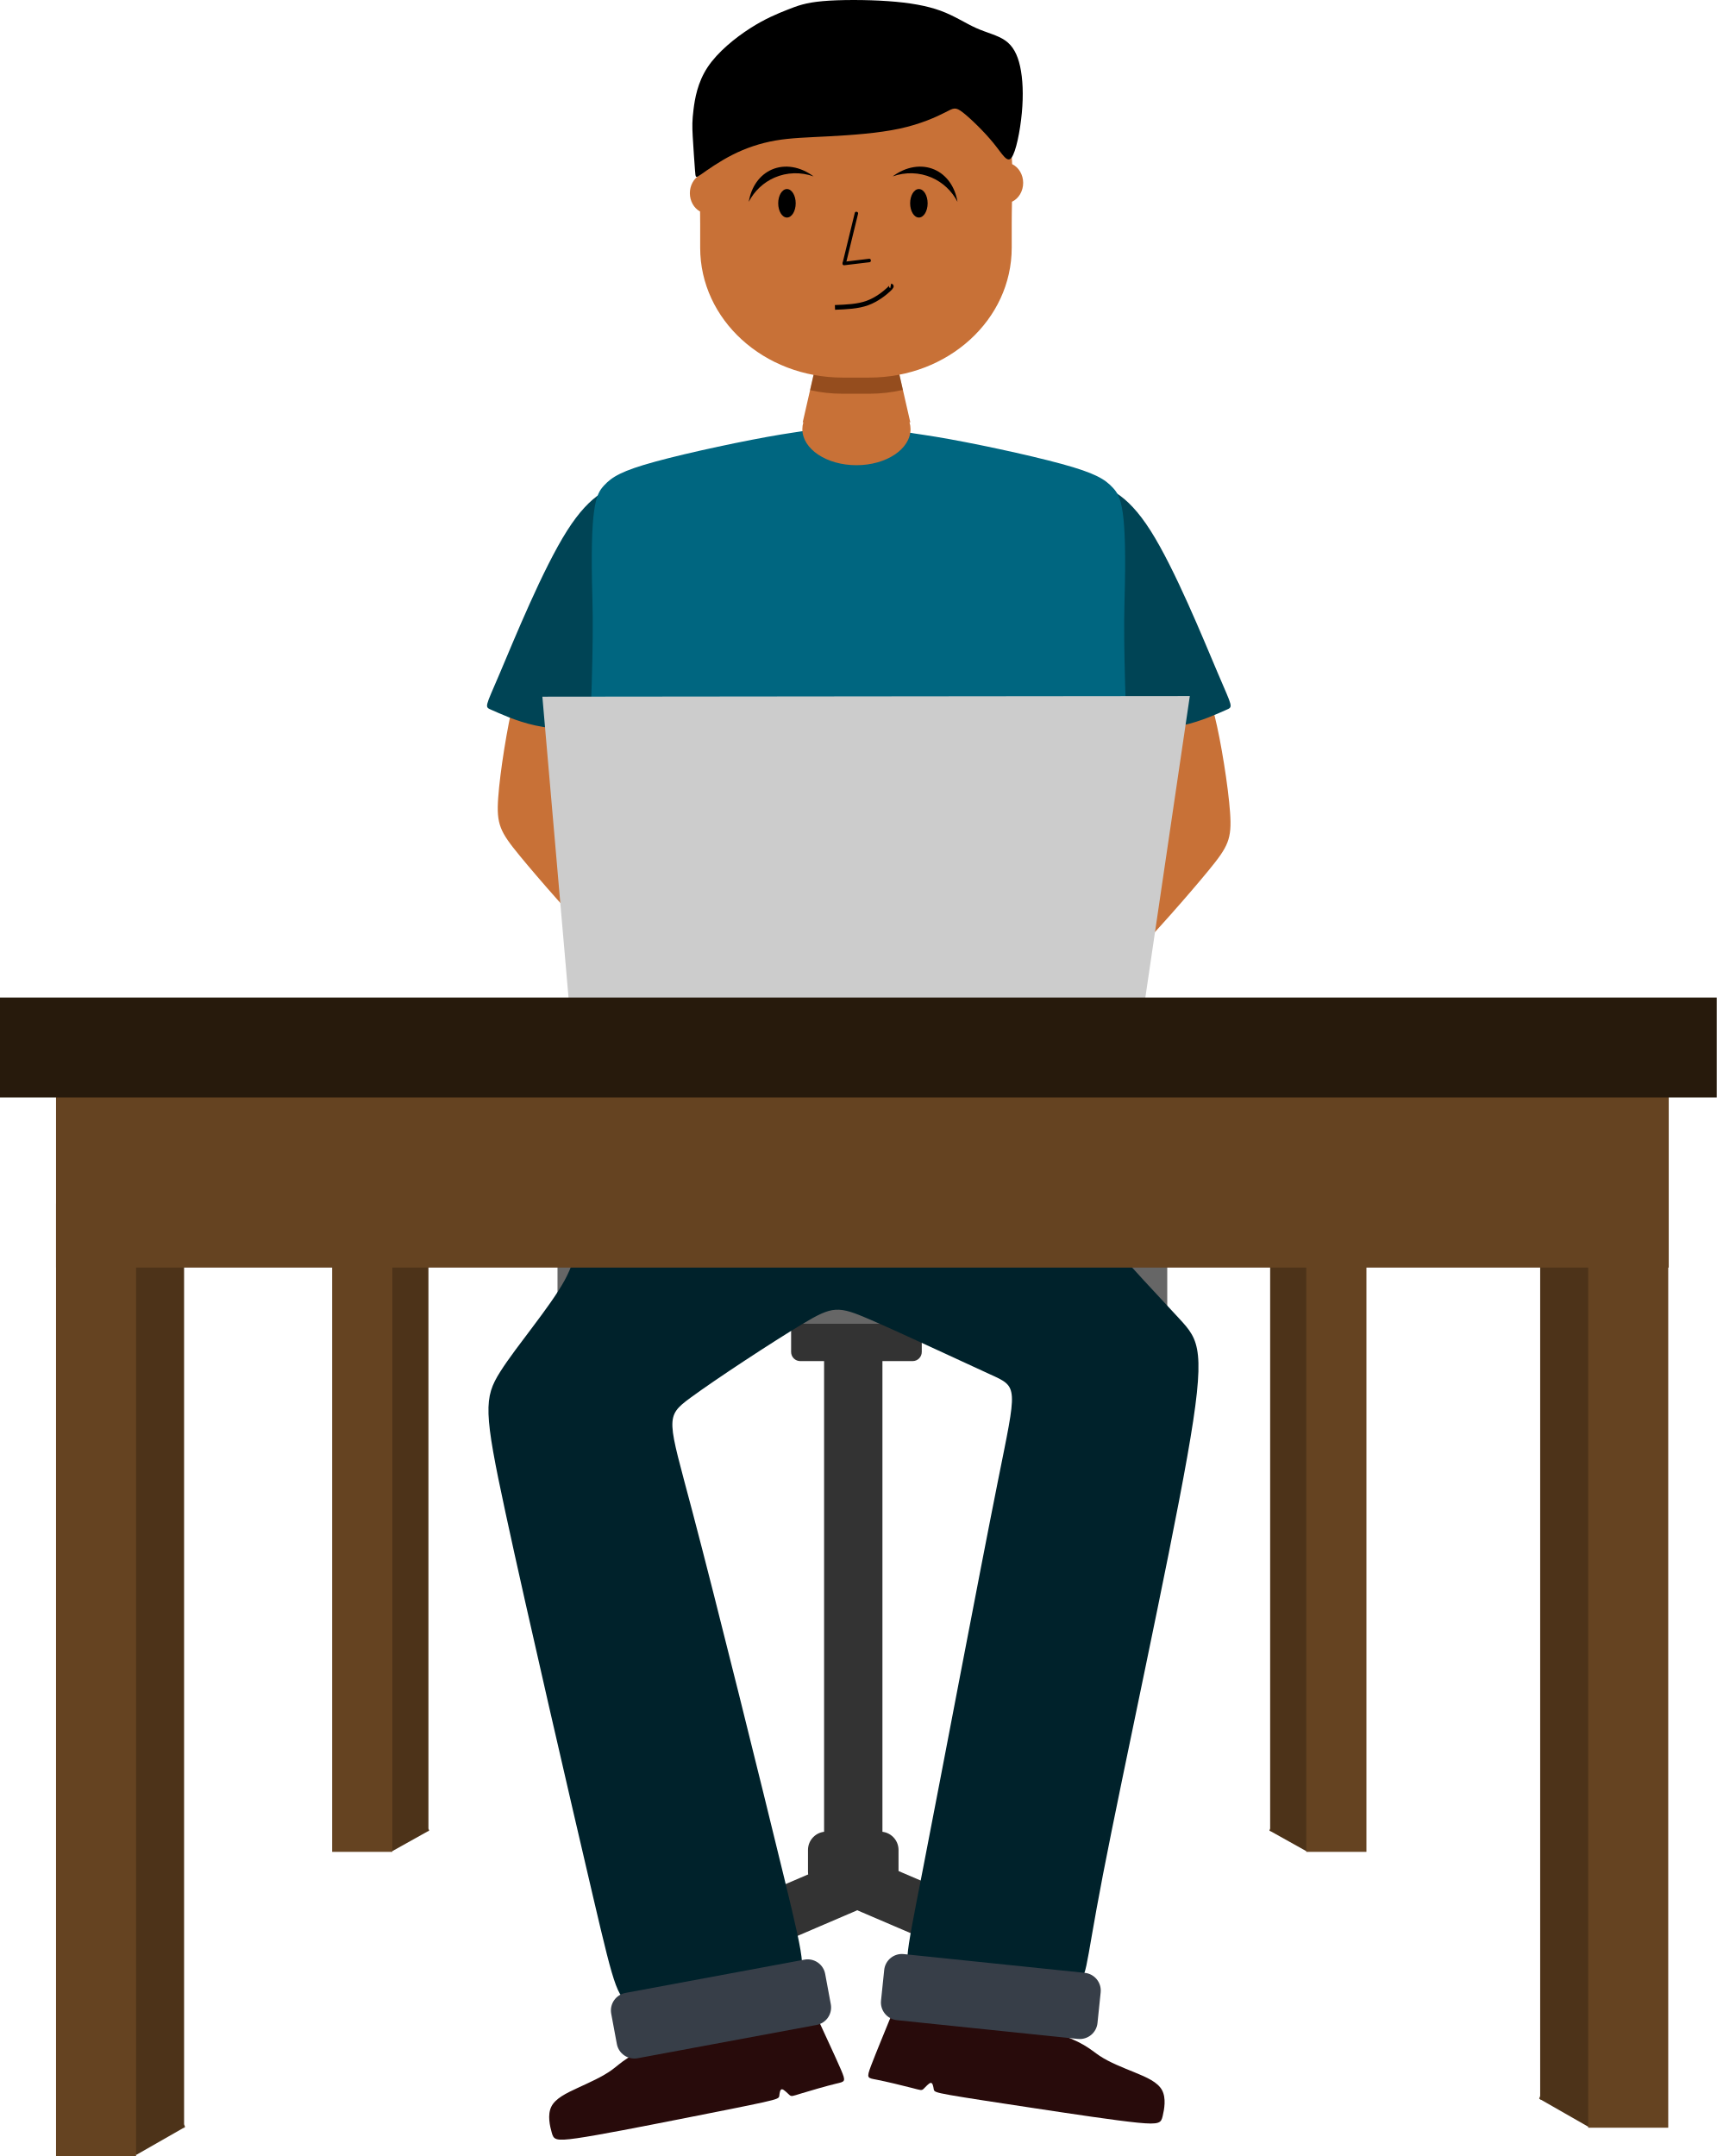
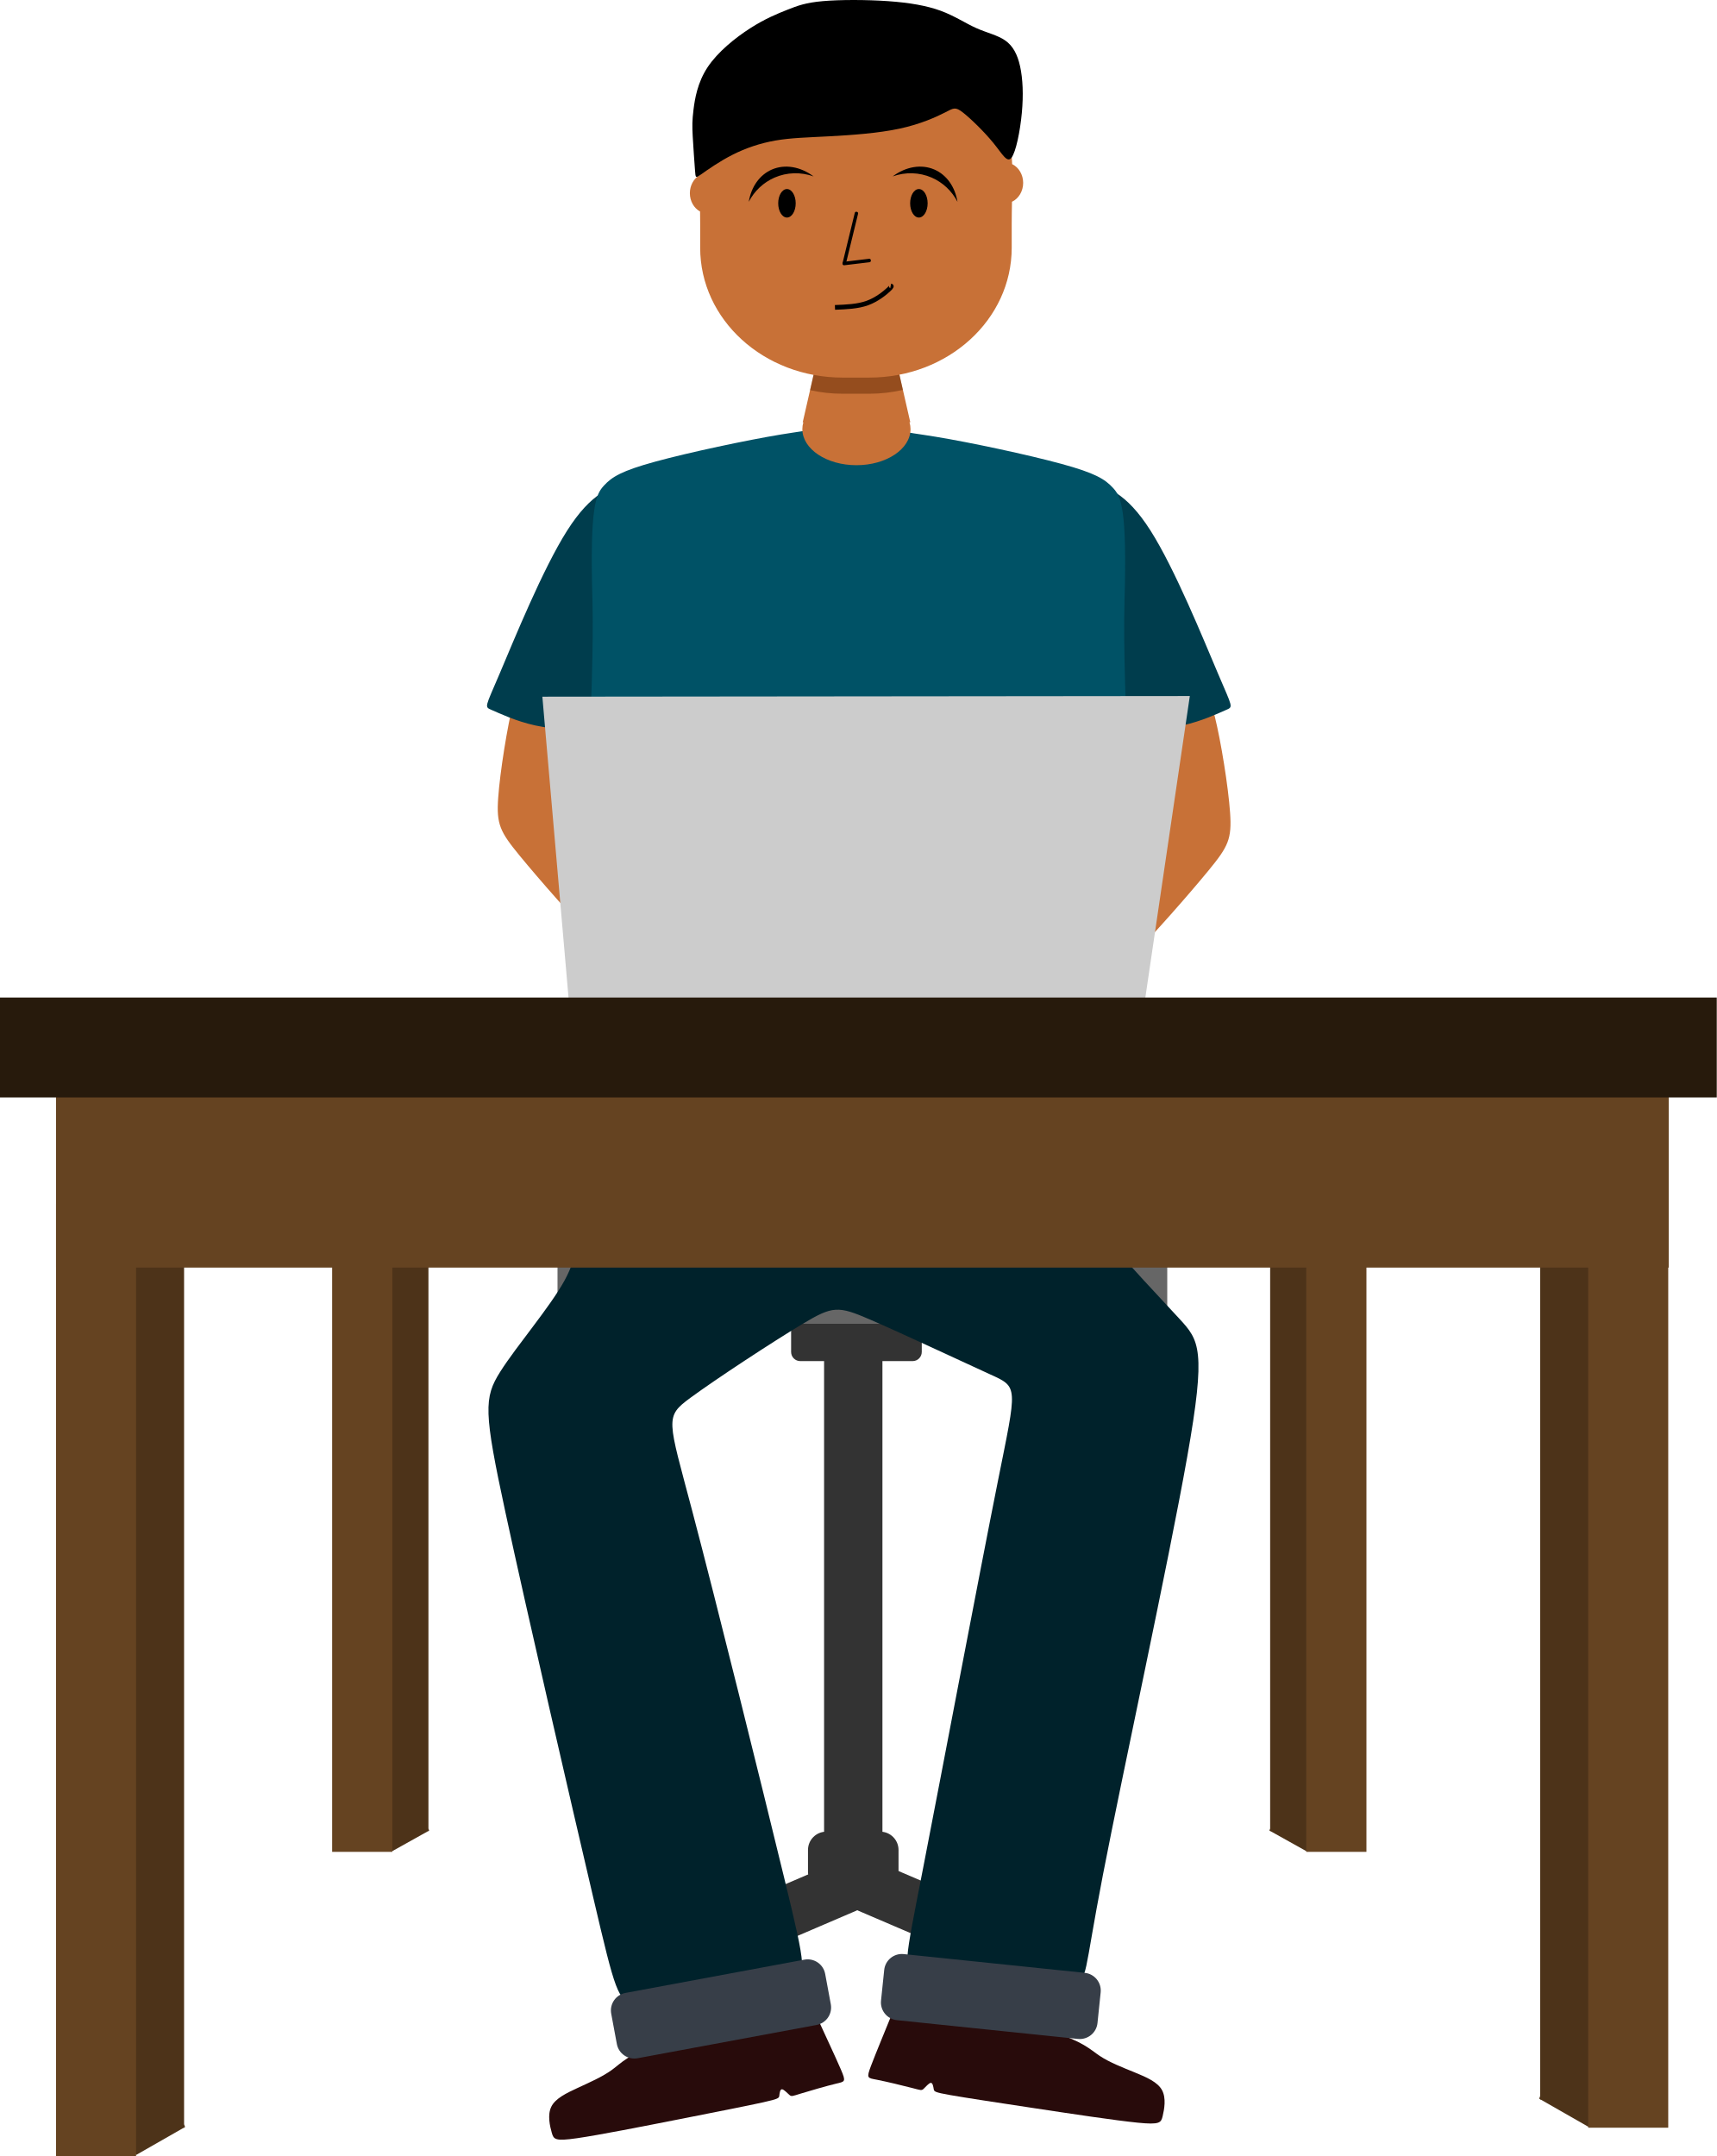
<svg xmlns="http://www.w3.org/2000/svg" width="655.988mm" height="823.808mm" viewBox="0 0 655.988 823.808" version="1.1" id="svg8">
  <defs id="defs2">
    </defs>
  <g id="layer1" transform="translate(896.0312,172.5861)">
    <g id="g1003" transform="matrix(0.6996193,0,0,0.6996193,288.98,289.2322)">
      <rect rx="5" y="24.888" x="-1261.716" height="58.387" width="71.362" id="rect986" style="opacity:1;fill:#333333;fill-opacity:1;fill-rule:nonzero;stroke:none;stroke-width:0.265;stroke-miterlimit:4;stroke-dasharray:none;stroke-opacity:1" />
      <rect rx="10" y="-23.609" x="-1389.302" height="86.5" width="333.023" id="rect984" style="opacity:1;fill:#666666;fill-opacity:1;fill-rule:nonzero;stroke:none;stroke-width:0.265;stroke-miterlimit:4;stroke-dasharray:none;stroke-opacity:1" />
      <rect rx="5" y="64.447" x="-1243.707" height="287.912" width="31.868" id="rect988" style="opacity:1;fill:#333333;fill-opacity:1;fill-rule:nonzero;stroke:none;stroke-width:0.265;stroke-miterlimit:4;stroke-dasharray:none;stroke-opacity:1" />
      <rect rx="10" y="340.271" x="-1252.498" height="31.868" width="49.45" id="rect991" style="opacity:1;fill:#333333;fill-opacity:1;fill-rule:nonzero;stroke:none;stroke-width:0.265;stroke-miterlimit:4;stroke-dasharray:none;stroke-opacity:1" />
      <rect transform="rotate(66.80347)" rx="10" y="1268.221" x="-159.079" height="79.121" width="28.571" id="rect993" style="opacity:1;fill:#333333;fill-opacity:1;fill-rule:nonzero;stroke:none;stroke-width:0.265;stroke-miterlimit:4;stroke-dasharray:none;stroke-opacity:1" />
      <rect style="opacity:1;fill:#333333;fill-opacity:1;fill-rule:nonzero;stroke:none;stroke-width:0.265;stroke-miterlimit:4;stroke-dasharray:none;stroke-opacity:1" id="rect995" width="28.571" height="79.121" x="806.395" y="-984.776" rx="10" transform="matrix(-0.3938862,0.9191592,0.9191592,0.3938862,0,0)" />
    </g>
    <path style="fill:#280b0b;stroke:none;stroke-width:1.8;stroke-linecap:butt;stroke-linejoin:miter;stroke-miterlimit:4;stroke-dasharray:none;stroke-opacity:1" d="m -643.772,608.057 c -12.43,4.456 -14.785,7.597 -18.426,10.247 -3.641,2.651 -8.568,4.811 -13.066,6.886 -4.498,2.076 -8.566,4.067 -10.106,7.195 -1.54,3.129 -0.551,7.394 0.172,9.928 0.722,2.534 1.178,3.337 9.638,2.116 8.46,-1.221 24.917,-4.463 39.087,-7.255 14.17,-2.792 26.05,-5.133 32.034,-6.46 5.983,-1.328 6.07,-1.642 6.187,-2.556 0.117,-0.914 0.265,-2.432 1.008,-2.43 0.744,0.002 2.084,1.523 2.884,2.183 0.799,0.66 1.058,0.461 4.417,-0.572 3.36,-1.033 9.841,-2.906 13.319,-3.74 3.478,-0.834 3.964,-0.632 1.904,-5.43 -2.06,-4.797 -6.668,-14.597 -9.028,-19.783 -2.36,-5.185 -2.473,-5.758 -13.774,-3.16 -11.301,2.598 -33.82,8.374 -46.25,12.83 z" id="path900" />
    <path id="path908" d="m -494.663,603.562 c 12.615,3.901 15.107,6.934 18.862,9.421 3.755,2.487 8.773,4.426 13.358,6.301 4.585,1.875 8.738,3.683 10.415,6.741 1.677,3.057 0.878,7.362 0.268,9.926 -0.609,2.564 -1.029,3.385 -9.535,2.541 -8.506,-0.845 -25.09,-3.355 -39.37,-5.516 -14.28,-2.162 -26.252,-3.974 -32.288,-5.035 -6.036,-1.061 -6.137,-1.372 -6.294,-2.28 -0.157,-0.908 -0.372,-2.418 -1.115,-2.383 -0.743,0.035 -2.015,1.614 -2.784,2.309 -0.769,0.695 -1.036,0.507 -4.438,-0.376 -3.402,-0.883 -9.96,-2.467 -13.472,-3.146 -3.512,-0.679 -3.988,-0.456 -2.143,-5.34 1.846,-4.884 6.015,-14.878 8.143,-20.163 2.128,-5.285 2.215,-5.862 13.621,-3.767 11.405,2.095 34.158,6.868 46.772,10.769 z" style="fill:#280b0b;stroke:none;stroke-width:1.8;stroke-linecap:butt;stroke-linejoin:miter;stroke-miterlimit:4;stroke-dasharray:none;stroke-opacity:1" />
    <path id="path1143" d="m -699.805,95.468 c -2.347,9.386 -5.162,26.751 -5.867,36.842 -0.704,10.09 0.704,12.906 8.214,22.059 7.51,9.153 21.119,24.639 28.862,32.382 7.744,7.744 9.621,7.744 14.784,-9.389 5.163,-17.133 13.61,-51.388 12.436,-73.212 -1.173,-21.823 -11.968,-31.21 -22.293,-32.618 -10.325,-1.408 -20.181,5.163 -26.047,9.152 -5.867,3.989 -7.744,5.397 -10.09,14.784 z" style="fill:#c87137;fill-opacity:1;stroke:none;stroke-width:0.265px;stroke-linecap:butt;stroke-linejoin:miter;stroke-opacity:1" />
-     <path style="fill:#004455;stroke:none;stroke-width:1.8;stroke-linecap:butt;stroke-linejoin:miter;stroke-miterlimit:4;stroke-dasharray:none;stroke-opacity:1" d="m -655.375,12.138 c -6.843,0.771 -14.64,3.362 -23.965,18.046 -9.325,14.684 -20.176,41.459 -25.769,54.607 -5.593,13.149 -5.927,12.67 -3.007,13.924 2.92,1.254 9.094,4.241 16.656,5.904 7.562,1.663 16.514,2.001 34.968,-2.776 18.455,-4.777 46.416,-14.672 51.29,-30.253 4.874,-15.582 -13.338,-36.852 -25.389,-48.012 -12.051,-11.16 -17.941,-12.21 -24.785,-11.44 z" id="path914" />
+     <path style="fill:#003d4d;stroke:none;stroke-width:1.8;stroke-linecap:butt;stroke-linejoin:miter;stroke-miterlimit:4;stroke-dasharray:none;stroke-opacity:1;fill-opacity:1" d="m -655.375,12.138 c -6.843,0.771 -14.64,3.362 -23.965,18.046 -9.325,14.684 -20.176,41.459 -25.769,54.607 -5.593,13.149 -5.927,12.67 -3.007,13.924 2.92,1.254 9.094,4.241 16.656,5.904 7.562,1.663 16.514,2.001 34.968,-2.776 18.455,-4.777 46.416,-14.672 51.29,-30.253 4.874,-15.582 -13.338,-36.852 -25.389,-48.012 -12.051,-11.16 -17.941,-12.21 -24.785,-11.44 z" id="path914" />
    <path style="fill:#c87137;fill-opacity:1;stroke:none;stroke-width:0.265px;stroke-linecap:butt;stroke-linejoin:miter;stroke-opacity:1" d="m -431.872,101.1 c 2.347,9.386 5.162,26.751 5.867,36.842 0.704,10.09 -0.704,12.906 -8.214,22.059 -7.51,9.153 -21.119,24.639 -28.862,32.382 -7.744,7.744 -9.621,7.744 -14.784,-9.389 -5.163,-17.133 -13.61,-51.388 -12.436,-73.212 1.173,-21.823 11.968,-31.21 22.293,-32.618 10.325,-1.408 20.181,5.163 26.047,9.152 5.867,3.989 7.744,5.397 10.09,14.784 z" id="path1139" />
-     <path id="path961" d="m -480.352,12.138 c 6.843,0.771 14.64,3.362 23.965,18.046 9.325,14.684 20.176,41.459 25.769,54.607 5.593,13.149 5.927,12.67 3.007,13.924 -2.92,1.254 -9.094,4.241 -16.656,5.904 -7.562,1.663 -16.514,2.001 -34.968,-2.776 -18.455,-4.777 -46.416,-14.672 -51.29,-30.253 -4.874,-15.582 13.338,-36.852 25.389,-48.012 12.051,-11.16 17.941,-12.21 24.785,-11.44 z" style="fill:#004455;stroke:none;stroke-width:1.8;stroke-linecap:butt;stroke-linejoin:miter;stroke-miterlimit:4;stroke-dasharray:none;stroke-opacity:1" />
-     <path style="fill:#006680;stroke:none;stroke-width:1.8;stroke-linecap:butt;stroke-linejoin:miter;stroke-miterlimit:4;stroke-dasharray:none;stroke-opacity:1" d="m -568.857,-32.896 c -0.196,-0.029 -0.39,0.05 -0.581,0.214 -2.042,1.75 -3.793,13.13 -7.003,18.674 -3.209,5.544 -7.878,5.252 -21.153,7.44 -13.275,2.188 -35.158,6.856 -47.996,10.358 -12.838,3.501 -16.631,5.835 -19.695,9.191 -3.064,3.356 -5.397,7.732 -4.376,43.331 1.021,35.599 -4.559,100.915 -1.203,136.074 3.355,35.159 15.646,40.153 27.025,42.779 11.38,2.626 31.802,4.377 46.537,4.96 12.433,0.492 20.643,0.157 26.201,-0.136 0.892,0.591 1.952,0.651 3.215,0.719 5.398,0.292 14.443,0.875 29.177,0.292 14.734,-0.584 35.158,-2.334 46.538,-4.96 11.38,-2.626 23.67,-6.128 27.025,-41.286 3.355,-35.159 -2.225,-101.968 -1.203,-137.567 1.021,-35.599 -1.313,-39.975 -4.377,-43.331 -3.064,-3.356 -6.857,-5.69 -19.695,-9.191 -12.838,-3.501 -34.721,-8.17 -47.996,-10.358 -13.276,-2.188 -17.944,-1.896 -21.153,-7.44 -3.209,-5.544 -4.96,-16.923 -7.002,-18.673 -0.395,-0.338 -0.801,-0.31 -1.211,0.285 -0.361,-0.903 -0.72,-1.321 -1.073,-1.374 z" id="path1044" />
+     <path id="path961" d="m -480.352,12.138 c 6.843,0.771 14.64,3.362 23.965,18.046 9.325,14.684 20.176,41.459 25.769,54.607 5.593,13.149 5.927,12.67 3.007,13.924 -2.92,1.254 -9.094,4.241 -16.656,5.904 -7.562,1.663 -16.514,2.001 -34.968,-2.776 -18.455,-4.777 -46.416,-14.672 -51.29,-30.253 -4.874,-15.582 13.338,-36.852 25.389,-48.012 12.051,-11.16 17.941,-12.21 24.785,-11.44 z" style="fill:#003d4d;stroke:none;stroke-width:1.8;stroke-linecap:butt;stroke-linejoin:miter;stroke-miterlimit:4;stroke-dasharray:none;stroke-opacity:1;fill-opacity:1" />
+     <path style="fill:#005266;stroke:none;stroke-width:1.8;stroke-linecap:butt;stroke-linejoin:miter;stroke-miterlimit:4;stroke-dasharray:none;stroke-opacity:1;fill-opacity:1" d="m -568.857,-32.896 c -0.196,-0.029 -0.39,0.05 -0.581,0.214 -2.042,1.75 -3.793,13.13 -7.003,18.674 -3.209,5.544 -7.878,5.252 -21.153,7.44 -13.275,2.188 -35.158,6.856 -47.996,10.358 -12.838,3.501 -16.631,5.835 -19.695,9.191 -3.064,3.356 -5.397,7.732 -4.376,43.331 1.021,35.599 -4.559,100.915 -1.203,136.074 3.355,35.159 15.646,40.153 27.025,42.779 11.38,2.626 31.802,4.377 46.537,4.96 12.433,0.492 20.643,0.157 26.201,-0.136 0.892,0.591 1.952,0.651 3.215,0.719 5.398,0.292 14.443,0.875 29.177,0.292 14.734,-0.584 35.158,-2.334 46.538,-4.96 11.38,-2.626 23.67,-6.128 27.025,-41.286 3.355,-35.159 -2.225,-101.968 -1.203,-137.567 1.021,-35.599 -1.313,-39.975 -4.377,-43.331 -3.064,-3.356 -6.857,-5.69 -19.695,-9.191 -12.838,-3.501 -34.721,-8.17 -47.996,-10.358 -13.276,-2.188 -17.944,-1.896 -21.153,-7.44 -3.209,-5.544 -4.96,-16.923 -7.002,-18.673 -0.395,-0.338 -0.801,-0.31 -1.211,0.285 -0.361,-0.903 -0.72,-1.321 -1.073,-1.374 z" id="path1044" />
    <path style="opacity:1;fill:#c87137;fill-opacity:1;fill-rule:nonzero;stroke:none;stroke-width:1.8;stroke-miterlimit:4;stroke-dasharray:none;stroke-opacity:1" d="m -582.099,-42.748 -7.202,31.512 h 0.24 a 20.668,13.791 0 0 0 -0.383,2.613 20.668,13.791 0 0 0 20.668,13.79 20.668,13.791 0 0 0 20.668,-13.79 20.668,13.791 0 0 0 -0.391,-2.613 h 0.3 l -7.202,-31.512 z" id="rect980" />
    <path id="path1020" d="m -582.099,-42.748 -4.397,19.239 c 3.995,0.894 8.161,1.369 12.447,1.369 h 10.161 c 4.434,0 8.74,-0.51 12.861,-1.466 l -4.375,-19.142 z" style="opacity:0.447;fill:#552200;fill-opacity:1;fill-rule:nonzero;stroke:none;stroke-width:1.85;stroke-miterlimit:4;stroke-dasharray:none;stroke-opacity:1" />
    <path style="opacity:1;fill:#c87137;fill-opacity:1;fill-rule:nonzero;stroke:none;stroke-width:1.8;stroke-miterlimit:4;stroke-dasharray:none;stroke-opacity:1" d="m -602.859,-136.844 c -22.995,0 -25.822,12.876 -25.869,31.179 a 7.003,7.829 0 0 0 -3.701,6.897 7.003,7.829 0 0 0 3.903,7.009 c 0.021,1.499 0.037,3.015 0.037,4.55 v 9.267 c 0,27.498 24.279,49.636 54.439,49.636 h 10.165 c 30.159,0 54.439,-22.138 54.439,-49.636 v -9.267 c 0,-2.832 0.049,-5.589 0.103,-8.289 a 7.003,7.829 0 0 0 4.273,-7.21 7.003,7.829 0 0 0 -4.212,-7.17 c -0.546,-16.034 -4.609,-26.967 -25.796,-26.967 z" id="rect829" />
    <path style="fill:#000000;stroke:none;stroke-width:1.08;stroke-linecap:butt;stroke-linejoin:miter;stroke-miterlimit:4;stroke-dasharray:none;stroke-opacity:1" d="m -630.46,-107.448 c -0.219,-2.991 -0.657,-8.972 -0.875,-12.984 -0.219,-4.012 -0.219,-6.054 0.292,-10.212 0.511,-4.157 1.532,-10.431 5.398,-16.267 3.866,-5.835 10.577,-11.233 16.266,-14.88 5.689,-3.647 10.358,-5.544 14.224,-7.075 3.866,-1.532 6.93,-2.699 13.494,-3.282 6.564,-0.583 16.632,-0.583 24.947,9e-5 8.315,0.584 14.88,1.751 20.155,3.686 5.275,1.936 9.46,4.775 13.544,6.599 4.085,1.824 8.17,2.699 11.087,4.741 2.918,2.042 4.668,5.252 5.69,9.92 1.021,4.668 1.313,10.795 0.656,17.798 -0.656,7.003 -2.261,14.88 -3.939,17.068 -1.678,2.188 -3.428,-1.313 -6.929,-5.616 -3.501,-4.303 -8.753,-9.41 -11.671,-11.671 -2.918,-2.261 -3.501,-1.678 -6.785,7.3e-4 -3.284,1.679 -9.262,4.449 -17.432,6.199 -8.17,1.751 -18.527,2.48 -26.843,2.918 -8.316,0.438 -14.588,0.584 -20.497,1.605 -5.908,1.021 -11.452,2.918 -16.485,5.471 -5.033,2.553 -9.555,5.762 -11.816,7.367 -2.262,1.605 -2.262,1.605 -2.481,-1.386 z" id="path906" />
    <rect style="opacity:1;fill:#000000;fill-opacity:1;fill-rule:nonzero;stroke:none;stroke-width:0.486;stroke-miterlimit:4;stroke-dasharray:none;stroke-opacity:1" id="rect937" width="6.685" height="10.888" x="-598.672" y="-100.352" rx="12.25" />
    <rect y="-100.352" x="-548.259" height="10.888" width="6.685" id="rect939" style="opacity:1;fill:#000000;fill-opacity:1;fill-rule:nonzero;stroke:none;stroke-width:0.486;stroke-miterlimit:4;stroke-dasharray:none;stroke-opacity:1" rx="12.25" />
    <rect style="opacity:1;fill:#000000;fill-opacity:1;fill-rule:nonzero;stroke:none;stroke-width:0.72;stroke-miterlimit:4;stroke-dasharray:none;stroke-opacity:1" id="rect946" width="1.296" height="20.732" x="-574.829" y="45.526" transform="rotate(13.68948)" rx="0.57" />
    <rect transform="matrix(0.1117091,0.993741,-0.9928783,0.1191328,0,0)" y="551.596" x="-140.372" height="10.896" width="1.329" id="rect948" style="opacity:1;fill:#000000;fill-opacity:1;fill-rule:nonzero;stroke:none;stroke-width:0.72;stroke-miterlimit:4;stroke-dasharray:none;stroke-opacity:1" rx="0.57" />
    <path style="fill:none;stroke:none;stroke-width:1.8;stroke-linecap:butt;stroke-linejoin:miter;stroke-miterlimit:4;stroke-dasharray:none;stroke-opacity:1" d="m -576.985,-55.129 c 4.349,-0.166 8.698,-0.332 12.391,-1.672 3.692,-1.34 6.728,-3.854 8.103,-5.14 1.375,-1.286 1.089,-1.343 0.802,-1.401" id="path950" />
    <path style="opacity:1;fill:#000000;fill-opacity:1;fill-rule:nonzero;stroke:none;stroke-width:0;stroke-miterlimit:4;stroke-dasharray:none;stroke-opacity:1" d="m -538.979,-107.799 a 16.692,20.865 23.518 0 0 -15.956,2.62 20.462,20.865 23.518 0 1 14.914,0.45 20.462,20.865 23.518 0 1 9.855,9.259 16.692,20.865 23.518 0 0 -8.812,-12.329 z" id="path973" />
    <path id="path978" d="m -601.111,-107.799 a 20.865,16.692 66.482 0 1 15.956,2.62 20.865,20.462 66.482 0 0 -14.914,0.45 20.865,20.462 66.482 0 0 -9.855,9.259 20.865,16.692 66.482 0 1 8.812,-12.329 z" style="opacity:1;fill:#000000;fill-opacity:1;fill-rule:nonzero;stroke:none;stroke-width:0;stroke-miterlimit:4;stroke-dasharray:none;stroke-opacity:1" />
    <path id="path1140" d="m -576.985,-55.129 c 4.349,-0.166 8.698,-0.332 12.391,-1.672 3.692,-1.34 6.728,-3.854 8.103,-5.14 1.375,-1.286 1.089,-1.343 0.802,-1.401" style="fill:#c87137;fill-opacity:1;stroke:#000000;stroke-width:1.801;stroke-linecap:butt;stroke-linejoin:miter;stroke-miterlimit:4;stroke-dasharray:none;stroke-opacity:1" />
    <path id="path969" d="m -576.985,-55.129 c 4.349,-0.166 8.698,-0.332 12.391,-1.672 3.692,-1.34 6.728,-3.854 8.103,-5.14 1.375,-1.286 1.089,-1.343 0.802,-1.401" style="fill:none;stroke:none;stroke-width:1.8;stroke-linecap:butt;stroke-linejoin:miter;stroke-miterlimit:4;stroke-dasharray:none;stroke-opacity:1" />
    <path style="opacity:1;fill:#4d3319;fill-opacity:1;fill-rule:nonzero;stroke:none;stroke-width:0.265;stroke-miterlimit:4;stroke-dasharray:none;stroke-opacity:1" d="m -856.274,276.59 v 347.108 16.82 h 7.581 l 4.652,10.322 18.064,-10.322 h 0.286 v -0.163 l 0.382,-0.219 -0.382,-1.029 v -362.517 z" id="rect951" />
    <path id="path971" d="m -276.934,265.777 v 347.108 16.82 h -7.581 l -4.652,10.322 -18.064,-10.322 h -0.286 v -0.163 l -0.382,-0.219 0.382,-1.029 v -362.517 z" style="opacity:1;fill:#4d3319;fill-opacity:1;fill-rule:nonzero;stroke:none;stroke-width:0.265;stroke-miterlimit:4;stroke-dasharray:none;stroke-opacity:1" />
    <path id="path975" d="m -755.317,259.77 v 255.018 12.358 h 5.7 l 3.498,7.583 13.583,-7.583 h 0.215 v -0.12 l 0.288,-0.161 -0.288,-0.756 V 259.77 Z" style="opacity:1;fill:#4d3319;fill-opacity:1;fill-rule:nonzero;stroke:none;stroke-width:0.197;stroke-miterlimit:4;stroke-dasharray:none;stroke-opacity:1" />
    <path style="opacity:1;fill:#4d3319;fill-opacity:1;fill-rule:nonzero;stroke:none;stroke-width:0.197;stroke-miterlimit:4;stroke-dasharray:none;stroke-opacity:1" d="m -387.702,259.77 v 255.018 12.358 h -5.7 l -3.498,7.583 -13.583,-7.583 h -0.215 v -0.12 l -0.288,-0.161 0.288,-0.756 V 259.77 Z" id="path979" />
    <path style="fill:#00222b;stroke:none;stroke-width:0.265px;stroke-linecap:butt;stroke-linejoin:miter;stroke-opacity:1" d="m -680.327,316.709 c -5.641,10.288 -18.252,24.889 -24.558,34.845 -6.305,9.956 -6.305,15.266 1.991,53.763 8.297,38.498 24.889,110.176 33.517,147.012 8.628,36.837 9.292,38.828 15.598,41.151 6.306,2.323 18.252,4.978 30.199,3.319 11.947,-1.659 23.894,-7.633 29.867,-11.283 5.973,-3.65 5.973,-4.978 -2.653,-40.48 -8.627,-35.502 -25.887,-105.207 -35.179,-140.384 -9.292,-35.177 -10.619,-35.841 -0.663,-43.142 9.957,-7.302 31.194,-21.239 42.809,-28.208 11.615,-6.969 13.606,-6.969 25.884,-1.66 12.277,5.309 34.847,15.93 45.798,20.908 10.951,4.978 10.288,4.314 2.987,40.819 -7.301,36.505 -21.239,110.178 -28.54,147.678 -7.301,37.5 -7.965,38.828 -2.322,41.483 5.643,2.656 17.587,6.637 29.866,6.969 12.279,0.332 24.89,-2.987 30.199,-4.646 5.31,-1.659 3.319,-1.659 10.952,-41.156 7.634,-39.497 24.888,-118.469 32.189,-159.62 7.301,-41.151 4.646,-44.469 -2.987,-52.766 -7.633,-8.296 -20.244,-21.571 -26.217,-28.872 -5.973,-7.301 -5.31,-8.629 -37.824,-9.956 -32.514,-1.327 -98.239,-2.655 -131.756,-2.323 -33.518,0.332 -34.845,2.323 -34.845,6.306 -2e-5,3.983 1.327,9.955 -4.314,20.243 z" id="path1149" />
    <rect style="opacity:1;fill:#373e48;fill-opacity:1;fill-rule:nonzero;stroke:none;stroke-width:1.8;stroke-miterlimit:4;stroke-dasharray:none;stroke-opacity:1" id="rect848" width="83.155" height="25.384" x="-495.392" y="627.781" rx="6.805" transform="rotate(5.91688)" />
    <rect y="458.872" x="-760.427" height="25.384" width="83.155" id="rect850" style="opacity:1;fill:#373e48;fill-opacity:1;fill-rule:nonzero;stroke:none;stroke-width:1.8;stroke-miterlimit:4;stroke-dasharray:none;stroke-opacity:1" rx="6.805" transform="rotate(-10.53368)" />
    <rect style="opacity:1;fill:#654321;fill-opacity:1;fill-rule:nonzero;stroke:none;stroke-width:0.265;stroke-miterlimit:4;stroke-dasharray:none;stroke-opacity:1" id="rect944" width="616.231" height="70.339" x="-874.624" y="241.42" />
    <path style="fill:#cccccc;stroke:none;stroke-width:0.265px;stroke-linecap:butt;stroke-linejoin:miter;stroke-opacity:1" d="m -688.79,93.616 247.402,-0.249 -17.92,121.461 -219.028,-0.996 z" id="path1127" />
    <rect y="208.569" x="-896.031" height="38.178" width="655.988" id="rect947" style="opacity:1;fill:#271a0c;fill-opacity:1;fill-rule:nonzero;stroke:none;stroke-width:0.202;stroke-miterlimit:4;stroke-dasharray:none;stroke-opacity:1" />
    <rect style="opacity:1;fill:#654321;fill-opacity:1;fill-rule:nonzero;stroke:none;stroke-width:0.265;stroke-miterlimit:4;stroke-dasharray:none;stroke-opacity:1" id="rect949" width="30.582" height="363.928" x="-874.624" y="287.294" />
    <rect y="276.481" x="258.584" height="363.928" width="30.582" id="rect973" style="opacity:1;fill:#654321;fill-opacity:1;fill-rule:nonzero;stroke:none;stroke-width:0.265;stroke-miterlimit:4;stroke-dasharray:none;stroke-opacity:1" transform="scale(-1,1)" />
    <rect y="267.634" x="-769.115" height="267.376" width="22.996" id="rect977" style="opacity:1;fill:#654321;fill-opacity:1;fill-rule:nonzero;stroke:none;stroke-width:0.197;stroke-miterlimit:4;stroke-dasharray:none;stroke-opacity:1" />
    <rect style="opacity:1;fill:#654321;fill-opacity:1;fill-rule:nonzero;stroke:none;stroke-width:0.197;stroke-miterlimit:4;stroke-dasharray:none;stroke-opacity:1" id="rect982" width="22.996" height="267.376" x="373.905" y="267.634" transform="scale(-1,1)" />
  </g>
</svg>
